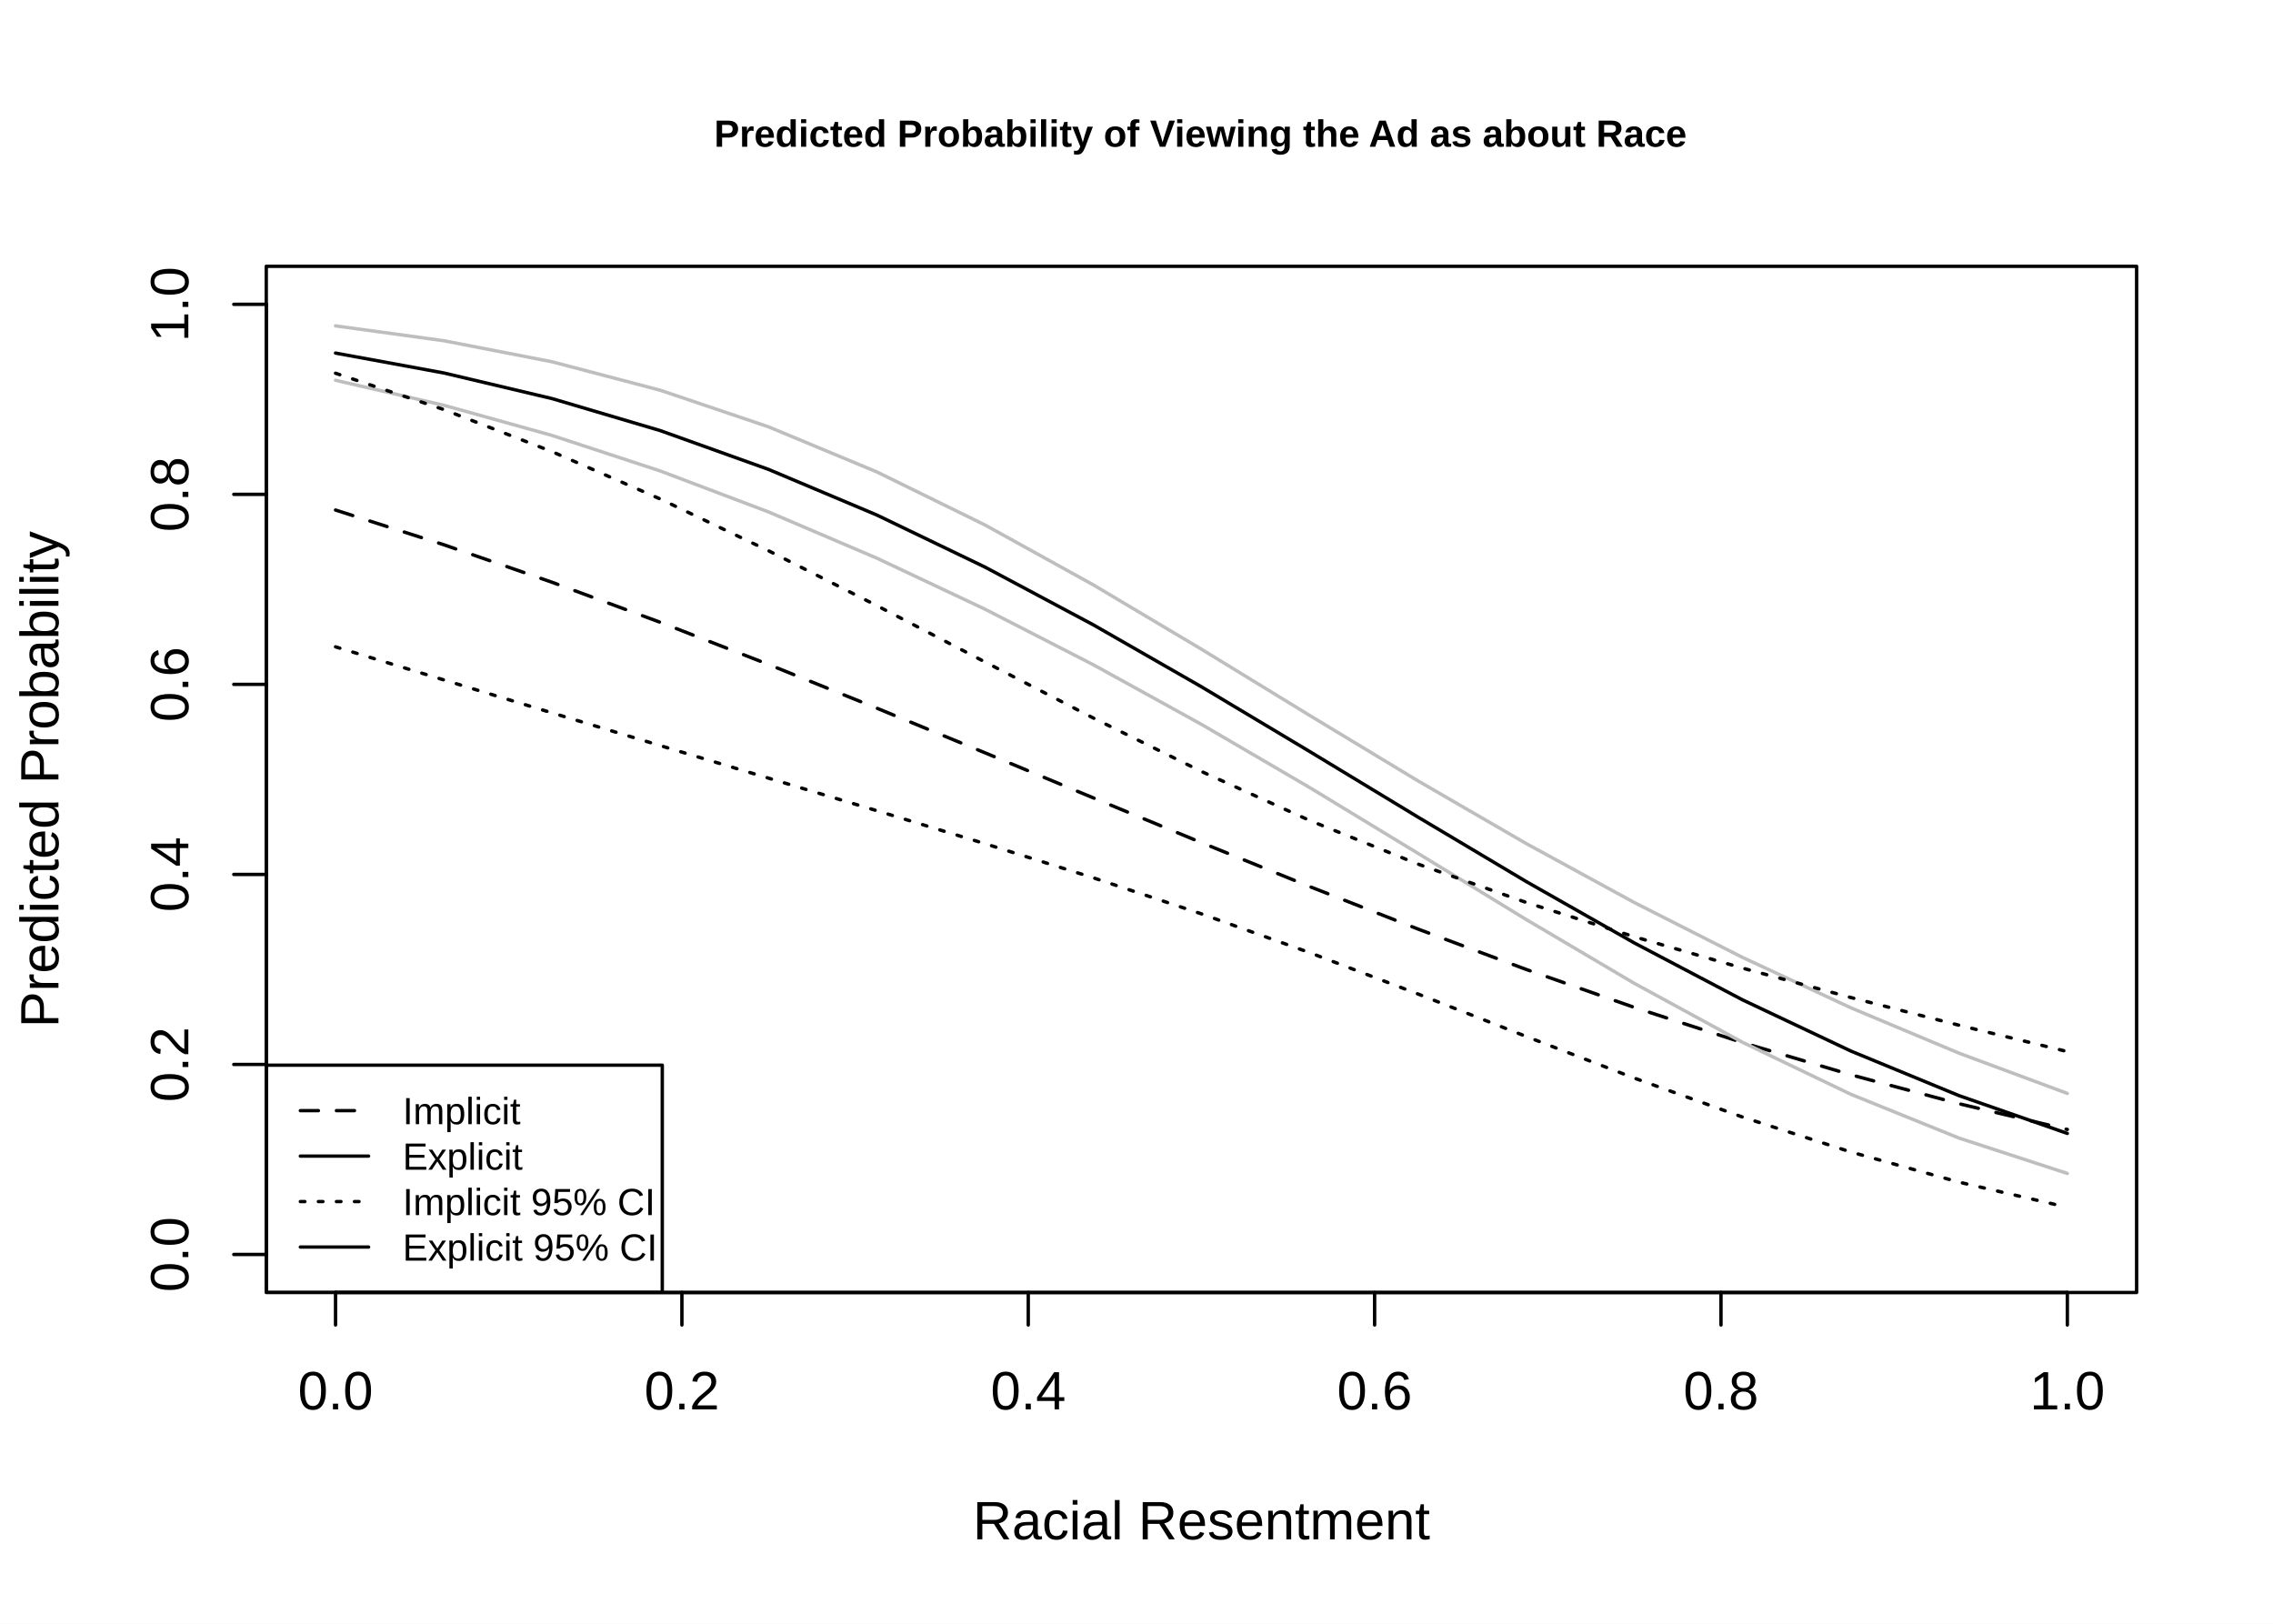
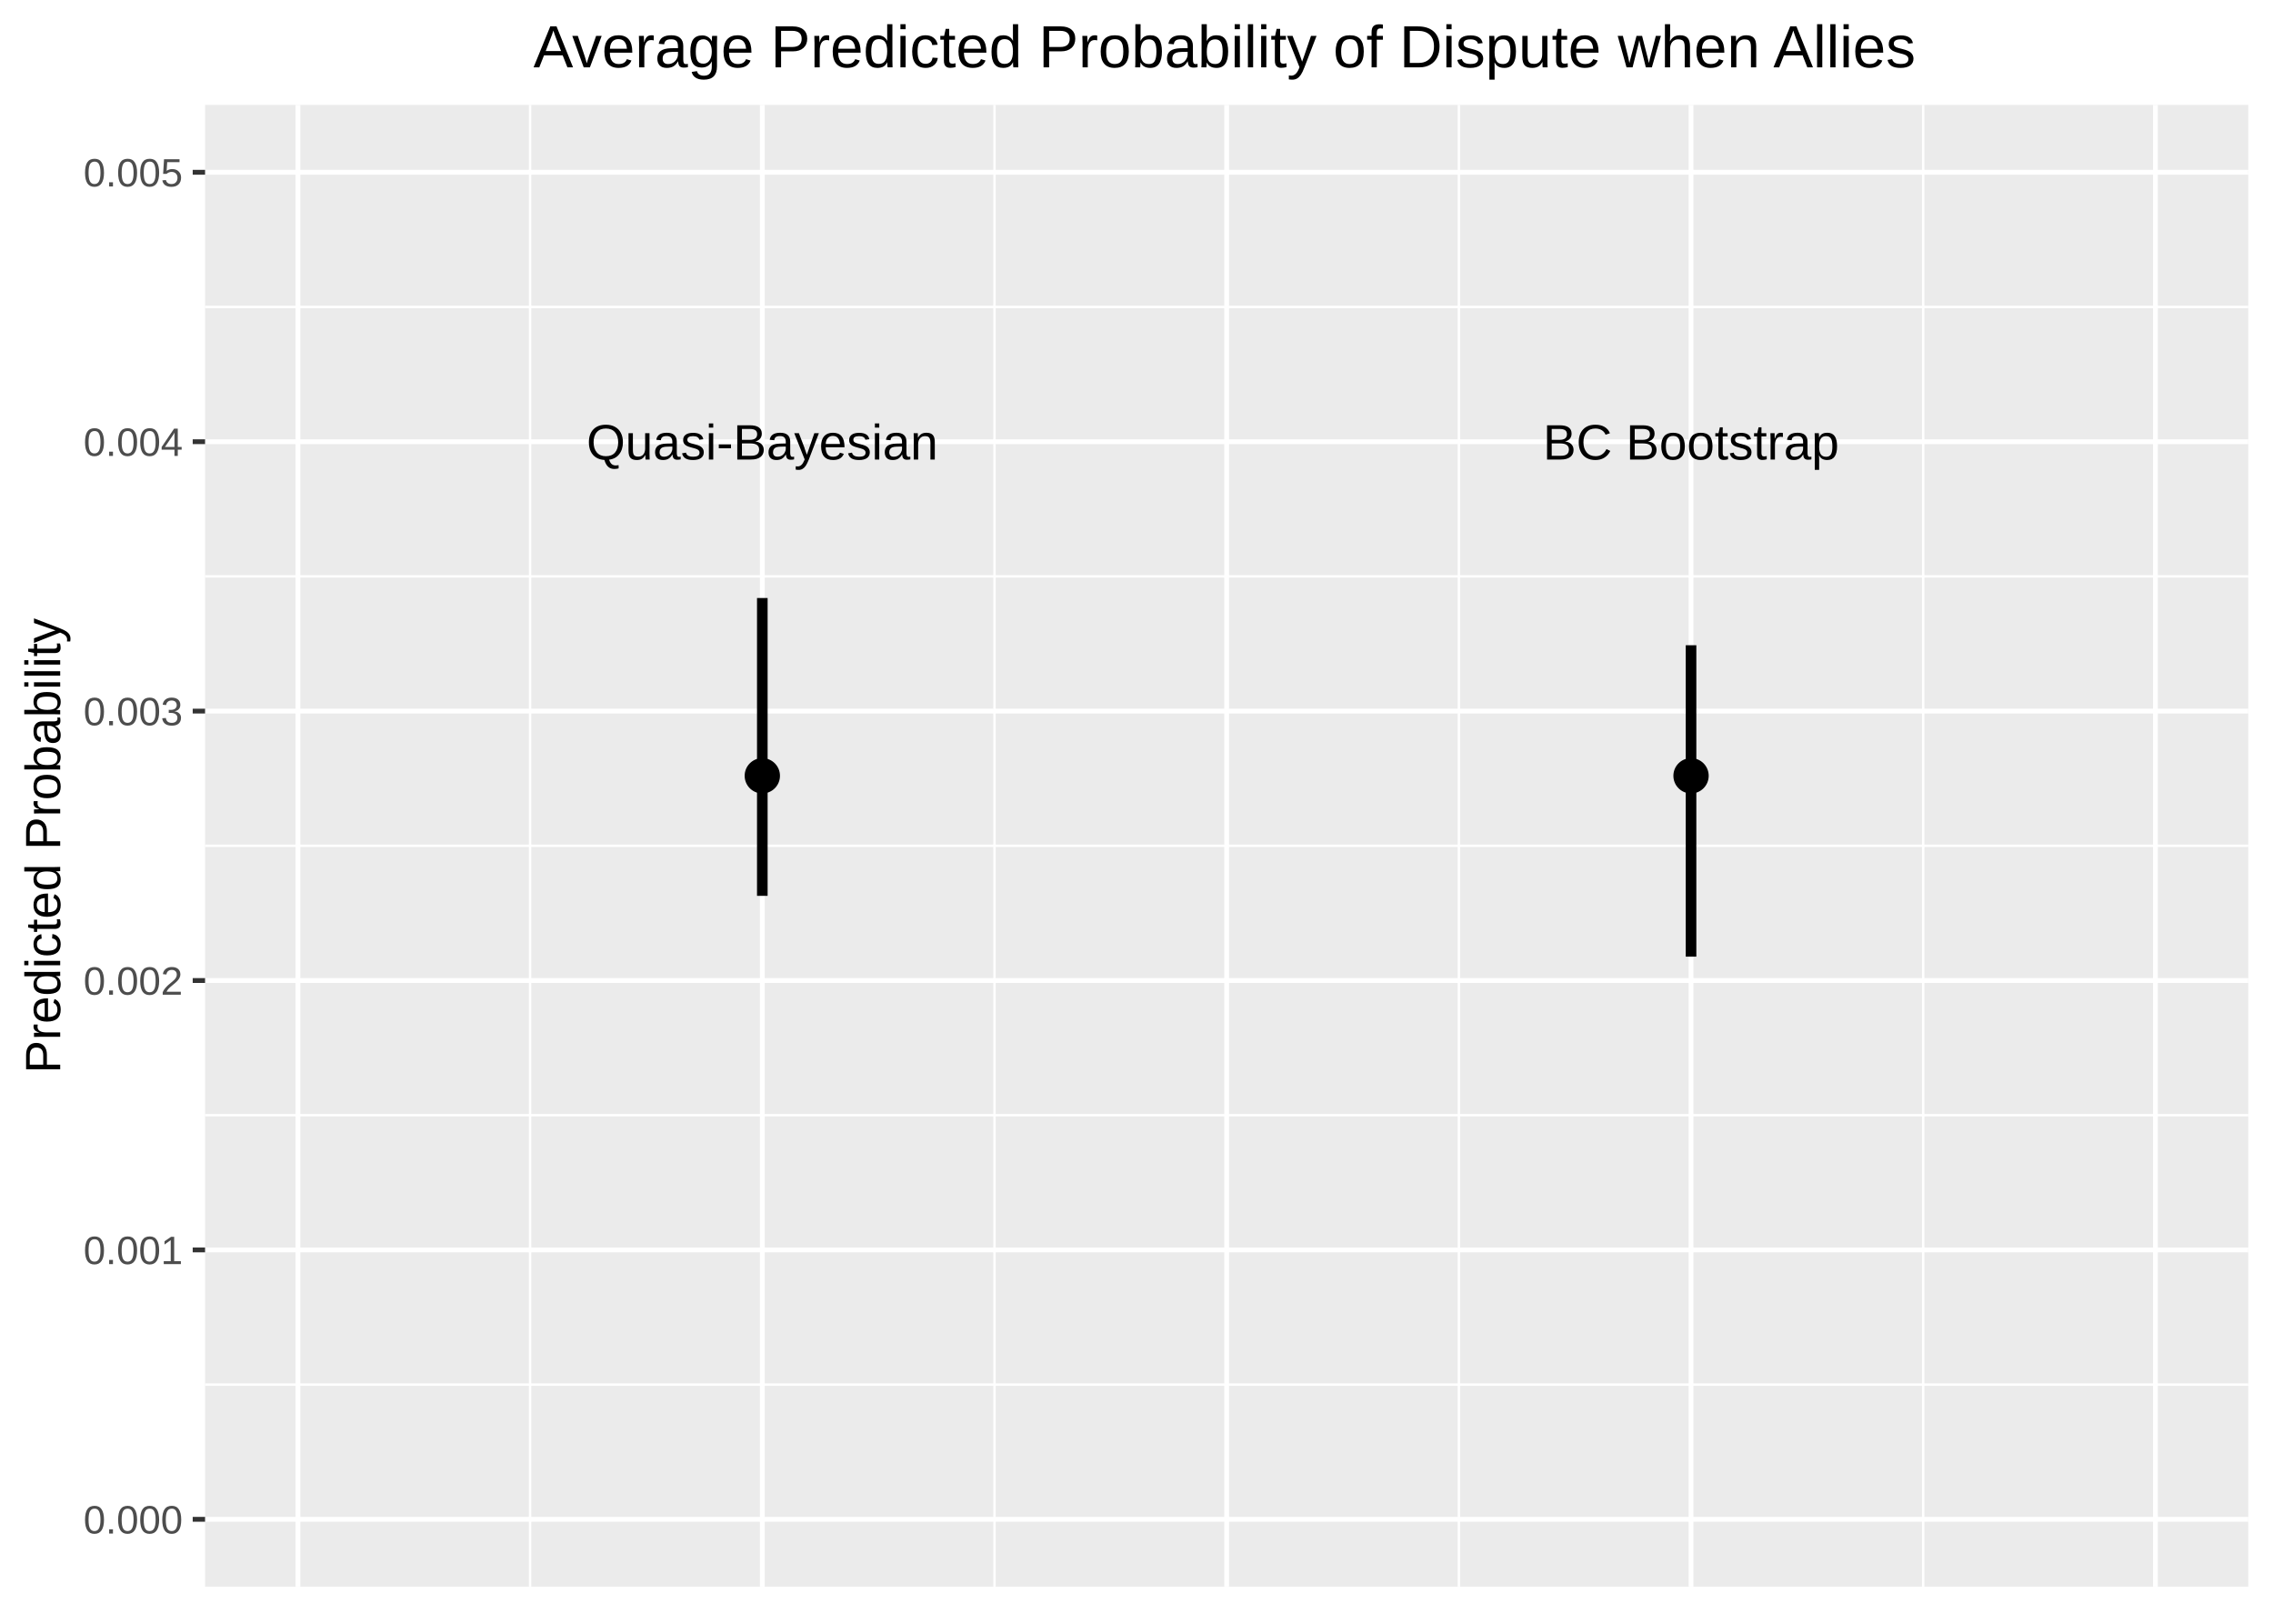
<svg xmlns="http://www.w3.org/2000/svg" viewBox="0 0 504.00 360.00">
  <defs>
    <style type="text/css">
    line, polyline, polygon, path, rect, circle {
      fill: none;
      stroke: #000000;
      stroke-linecap: round;
      stroke-linejoin: round;
      stroke-miterlimit: 10.00;
    }
  </style>
  </defs>
  <rect width="100%" height="100%" style="stroke: none; fill: #FFFFFF;" />
+   <rect x="0.00" y="0.00" width="504.00" height="360.00" style="stroke-width: 1.07; stroke: #FFFFFF; fill: #FFFFFF;" />
  <defs>
-     <clipPath id="cpNTkuMDR8NDczLjc2fDI4Ni41Nnw1OS4wNA==">
-       <rect x="59.04" y="59.04" width="414.72" height="227.52" />
+     <clipPath id="cpNDUuNDd8NDk4LjUyfDM1MS43OHwyMy4yNw==">
+       <rect x="45.47" y="23.27" width="453.05" height="328.51" />
    </clipPath>
  </defs>
-   <polyline points="74.40,113.08 98.40,120.77 122.40,129.09 146.40,137.97 170.40,147.31 194.40,157.00 218.40,166.90 242.40,176.89 266.40,186.82 290.40,196.56 314.40,205.97 338.40,214.93 362.40,223.36 386.40,231.16 410.40,238.29 434.40,244.71 458.40,250.41 " style="stroke-width: 0.75; stroke-dasharray: 4.00,4.00;" clip-path="url(#cpNTkuMDR8NDczLjc2fDI4Ni41Nnw1OS4wNA==)" />
+   <rect x="45.47" y="23.27" width="453.05" height="328.51" style="stroke-width: 1.07; stroke: none; fill: #EBEBEB;" clip-path="url(#cpNDUuNDd8NDk4LjUyfDM1MS43OHwyMy4yNw==)" />
+   <polyline points="45.47,306.98 498.52,306.98 " style="stroke-width: 0.53; stroke: #FFFFFF; stroke-linecap: butt;" clip-path="url(#cpNDUuNDd8NDk4LjUyfDM1MS43OHwyMy4yNw==)" />
+   <polyline points="45.47,247.25 498.52,247.25 " style="stroke-width: 0.53; stroke: #FFFFFF; stroke-linecap: butt;" clip-path="url(#cpNDUuNDd8NDk4LjUyfDM1MS43OHwyMy4yNw==)" />
+   <polyline points="45.47,187.52 498.52,187.52 " style="stroke-width: 0.53; stroke: #FFFFFF; stroke-linecap: butt;" clip-path="url(#cpNDUuNDd8NDk4LjUyfDM1MS43OHwyMy4yNw==)" />
+   <polyline points="45.47,127.79 498.52,127.79 " style="stroke-width: 0.53; stroke: #FFFFFF; stroke-linecap: butt;" clip-path="url(#cpNDUuNDd8NDk4LjUyfDM1MS43OHwyMy4yNw==)" />
+   <polyline points="45.47,68.06 498.52,68.06 " style="stroke-width: 0.53; stroke: #FFFFFF; stroke-linecap: butt;" clip-path="url(#cpNDUuNDd8NDk4LjUyfDM1MS43OHwyMy4yNw==)" />
+   <polyline points="117.54,351.78 117.54,23.27 " style="stroke-width: 0.53; stroke: #FFFFFF; stroke-linecap: butt;" clip-path="url(#cpNDUuNDd8NDk4LjUyfDM1MS43OHwyMy4yNw==)" />
+   <polyline points="220.51,351.78 220.51,23.27 " style="stroke-width: 0.53; stroke: #FFFFFF; stroke-linecap: butt;" clip-path="url(#cpNDUuNDd8NDk4LjUyfDM1MS43OHwyMy4yNw==)" />
+   <polyline points="323.48,351.78 323.48,23.27 " style="stroke-width: 0.53; stroke: #FFFFFF; stroke-linecap: butt;" clip-path="url(#cpNDUuNDd8NDk4LjUyfDM1MS43OHwyMy4yNw==)" />
+   <polyline points="426.44,351.78 426.44,23.27 " style="stroke-width: 0.53; stroke: #FFFFFF; stroke-linecap: butt;" clip-path="url(#cpNDUuNDd8NDk4LjUyfDM1MS43OHwyMy4yNw==)" />
+   <polyline points="45.47,336.85 498.52,336.85 " style="stroke-width: 1.07; stroke: #FFFFFF; stroke-linecap: butt;" clip-path="url(#cpNDUuNDd8NDk4LjUyfDM1MS43OHwyMy4yNw==)" />
+   <polyline points="45.47,277.12 498.52,277.12 " style="stroke-width: 1.07; stroke: #FFFFFF; stroke-linecap: butt;" clip-path="url(#cpNDUuNDd8NDk4LjUyfDM1MS43OHwyMy4yNw==)" />
+   <polyline points="45.47,217.39 498.52,217.39 " style="stroke-width: 1.07; stroke: #FFFFFF; stroke-linecap: butt;" clip-path="url(#cpNDUuNDd8NDk4LjUyfDM1MS43OHwyMy4yNw==)" />
+   <polyline points="45.47,157.66 498.52,157.66 " style="stroke-width: 1.07; stroke: #FFFFFF; stroke-linecap: butt;" clip-path="url(#cpNDUuNDd8NDk4LjUyfDM1MS43OHwyMy4yNw==)" />
+   <polyline points="45.47,97.93 498.52,97.93 " style="stroke-width: 1.07; stroke: #FFFFFF; stroke-linecap: butt;" clip-path="url(#cpNDUuNDd8NDk4LjUyfDM1MS43OHwyMy4yNw==)" />
+   <polyline points="45.47,38.20 498.52,38.20 " style="stroke-width: 1.07; stroke: #FFFFFF; stroke-linecap: butt;" clip-path="url(#cpNDUuNDd8NDk4LjUyfDM1MS43OHwyMy4yNw==)" />
+   <polyline points="66.06,351.78 66.06,23.27 " style="stroke-width: 1.07; stroke: #FFFFFF; stroke-linecap: butt;" clip-path="url(#cpNDUuNDd8NDk4LjUyfDM1MS43OHwyMy4yNw==)" />
+   <polyline points="169.03,351.78 169.03,23.27 " style="stroke-width: 1.07; stroke: #FFFFFF; stroke-linecap: butt;" clip-path="url(#cpNDUuNDd8NDk4LjUyfDM1MS43OHwyMy4yNw==)" />
+   <polyline points="271.99,351.78 271.99,23.27 " style="stroke-width: 1.07; stroke: #FFFFFF; stroke-linecap: butt;" clip-path="url(#cpNDUuNDd8NDk4LjUyfDM1MS43OHwyMy4yNw==)" />
+   <polyline points="374.96,351.78 374.96,23.27 " style="stroke-width: 1.07; stroke: #FFFFFF; stroke-linecap: butt;" clip-path="url(#cpNDUuNDd8NDk4LjUyfDM1MS43OHwyMy4yNw==)" />
+   <polyline points="477.93,351.78 477.93,23.27 " style="stroke-width: 1.07; stroke: #FFFFFF; stroke-linecap: butt;" clip-path="url(#cpNDUuNDd8NDk4LjUyfDM1MS43OHwyMy4yNw==)" />
+   <circle cx="169.03" cy="172.00" r="3.56" style="stroke-width: 0.71; fill: #000000;" clip-path="url(#cpNDUuNDd8NDk4LjUyfDM1MS43OHwyMy4yNw==)" />
+   <circle cx="374.96" cy="172.00" r="3.56" style="stroke-width: 0.71; fill: #000000;" clip-path="url(#cpNDUuNDd8NDk4LjUyfDM1MS43OHwyMy4yNw==)" />
+   <polyline points="169.03,132.59 169.03,132.59 " style="stroke-width: 2.35; stroke-linecap: butt;" clip-path="url(#cpNDUuNDd8NDk4LjUyfDM1MS43OHwyMy4yNw==)" />
+   <polyline points="169.03,132.59 169.03,198.61 " style="stroke-width: 2.35; stroke-linecap: butt;" clip-path="url(#cpNDUuNDd8NDk4LjUyfDM1MS43OHwyMy4yNw==)" />
+   <polyline points="169.03,198.61 169.03,198.61 " style="stroke-width: 2.35; stroke-linecap: butt;" clip-path="url(#cpNDUuNDd8NDk4LjUyfDM1MS43OHwyMy4yNw==)" />
+   <polyline points="374.96,143.06 374.96,143.06 " style="stroke-width: 2.35; stroke-linecap: butt;" clip-path="url(#cpNDUuNDd8NDk4LjUyfDM1MS43OHwyMy4yNw==)" />
+   <polyline points="374.96,143.06 374.96,212.10 " style="stroke-width: 2.35; stroke-linecap: butt;" clip-path="url(#cpNDUuNDd8NDk4LjUyfDM1MS43OHwyMy4yNw==)" />
+   <polyline points="374.96,212.10 374.96,212.10 " style="stroke-width: 2.35; stroke-linecap: butt;" clip-path="url(#cpNDUuNDd8NDk4LjUyfDM1MS43OHwyMy4yNw==)" />
+   <g clip-path="url(#cpNDUuNDd8NDk4LjUyfDM1MS43OHwyMy4yNw==)">
+     <text x="130.06" y="101.88" style="font-size: 11.04px; font-family: Arial;" textLength="77.93px" lengthAdjust="spacingAndGlyphs">Quasi-Bayesian</text>
+   </g>
+   <g clip-path="url(#cpNDUuNDd8NDk4LjUyfDM1MS43OHwyMy4yNw==)">
+     <text x="342.13" y="101.88" style="font-size: 11.04px; font-family: Arial;" textLength="65.66px" lengthAdjust="spacingAndGlyphs">BC Bootstrap</text>
+   </g>
  <defs>
    <clipPath id="cpMC4wMHw1MDQuMDB8MzYwLjAwfDAuMDA=">
      <rect x="0.00" y="0.00" width="504.00" height="360.00" />
    </clipPath>
  </defs>
-   <line x1="74.40" y1="286.56" x2="458.40" y2="286.56" style="stroke-width: 0.75;" clip-path="url(#cpMC4wMHw1MDQuMDB8MzYwLjAwfDAuMDA=)" />
-   <line x1="74.40" y1="286.56" x2="74.40" y2="293.76" style="stroke-width: 0.75;" clip-path="url(#cpMC4wMHw1MDQuMDB8MzYwLjAwfDAuMDA=)" />
-   <line x1="151.20" y1="286.56" x2="151.20" y2="293.76" style="stroke-width: 0.75;" clip-path="url(#cpMC4wMHw1MDQuMDB8MzYwLjAwfDAuMDA=)" />
-   <line x1="228.00" y1="286.56" x2="228.00" y2="293.76" style="stroke-width: 0.75;" clip-path="url(#cpMC4wMHw1MDQuMDB8MzYwLjAwfDAuMDA=)" />
-   <line x1="304.80" y1="286.56" x2="304.80" y2="293.76" style="stroke-width: 0.75;" clip-path="url(#cpMC4wMHw1MDQuMDB8MzYwLjAwfDAuMDA=)" />
-   <line x1="381.60" y1="286.56" x2="381.60" y2="293.76" style="stroke-width: 0.75;" clip-path="url(#cpMC4wMHw1MDQuMDB8MzYwLjAwfDAuMDA=)" />
-   <line x1="458.40" y1="286.56" x2="458.40" y2="293.76" style="stroke-width: 0.75;" clip-path="url(#cpMC4wMHw1MDQuMDB8MzYwLjAwfDAuMDA=)" />
  <g clip-path="url(#cpMC4wMHw1MDQuMDB8MzYwLjAwfDAuMDA=)">
-     <text x="66.06" y="312.48" style="font-size: 12.00px; font-family: Arial;" textLength="16.68px" lengthAdjust="spacingAndGlyphs">0.0</text>
+     <text x="18.51" y="340.00" style="font-size: 8.80px; fill: #4D4D4D; font-family: Arial;" textLength="22.02px" lengthAdjust="spacingAndGlyphs">0.000</text>
  </g>
  <g clip-path="url(#cpMC4wMHw1MDQuMDB8MzYwLjAwfDAuMDA=)">
-     <text x="142.86" y="312.48" style="font-size: 12.00px; font-family: Arial;" textLength="16.68px" lengthAdjust="spacingAndGlyphs">0.2</text>
+     <text x="18.51" y="280.27" style="font-size: 8.80px; fill: #4D4D4D; font-family: Arial;" textLength="22.02px" lengthAdjust="spacingAndGlyphs">0.001</text>
  </g>
  <g clip-path="url(#cpMC4wMHw1MDQuMDB8MzYwLjAwfDAuMDA=)">
-     <text x="219.66" y="312.48" style="font-size: 12.00px; font-family: Arial;" textLength="16.68px" lengthAdjust="spacingAndGlyphs">0.4</text>
+     <text x="18.51" y="220.54" style="font-size: 8.80px; fill: #4D4D4D; font-family: Arial;" textLength="22.02px" lengthAdjust="spacingAndGlyphs">0.002</text>
  </g>
  <g clip-path="url(#cpMC4wMHw1MDQuMDB8MzYwLjAwfDAuMDA=)">
-     <text x="296.46" y="312.48" style="font-size: 12.00px; font-family: Arial;" textLength="16.68px" lengthAdjust="spacingAndGlyphs">0.6</text>
+     <text x="18.51" y="160.81" style="font-size: 8.80px; fill: #4D4D4D; font-family: Arial;" textLength="22.02px" lengthAdjust="spacingAndGlyphs">0.003</text>
  </g>
  <g clip-path="url(#cpMC4wMHw1MDQuMDB8MzYwLjAwfDAuMDA=)">
-     <text x="373.26" y="312.48" style="font-size: 12.00px; font-family: Arial;" textLength="16.68px" lengthAdjust="spacingAndGlyphs">0.8</text>
+     <text x="18.51" y="101.08" style="font-size: 8.80px; fill: #4D4D4D; font-family: Arial;" textLength="22.02px" lengthAdjust="spacingAndGlyphs">0.004</text>
  </g>
  <g clip-path="url(#cpMC4wMHw1MDQuMDB8MzYwLjAwfDAuMDA=)">
-     <text x="450.06" y="312.48" style="font-size: 12.00px; font-family: Arial;" textLength="16.68px" lengthAdjust="spacingAndGlyphs">1.0</text>
+     <text x="18.51" y="41.35" style="font-size: 8.80px; fill: #4D4D4D; font-family: Arial;" textLength="22.02px" lengthAdjust="spacingAndGlyphs">0.005</text>
  </g>
-   <line x1="59.04" y1="278.13" x2="59.04" y2="67.47" style="stroke-width: 0.75;" clip-path="url(#cpMC4wMHw1MDQuMDB8MzYwLjAwfDAuMDA=)" />
-   <line x1="59.04" y1="278.13" x2="51.84" y2="278.13" style="stroke-width: 0.75;" clip-path="url(#cpMC4wMHw1MDQuMDB8MzYwLjAwfDAuMDA=)" />
-   <line x1="59.04" y1="236.00" x2="51.84" y2="236.00" style="stroke-width: 0.75;" clip-path="url(#cpMC4wMHw1MDQuMDB8MzYwLjAwfDAuMDA=)" />
-   <line x1="59.04" y1="193.87" x2="51.84" y2="193.87" style="stroke-width: 0.75;" clip-path="url(#cpMC4wMHw1MDQuMDB8MzYwLjAwfDAuMDA=)" />
-   <line x1="59.04" y1="151.73" x2="51.84" y2="151.73" style="stroke-width: 0.75;" clip-path="url(#cpMC4wMHw1MDQuMDB8MzYwLjAwfDAuMDA=)" />
-   <line x1="59.04" y1="109.60" x2="51.84" y2="109.60" style="stroke-width: 0.75;" clip-path="url(#cpMC4wMHw1MDQuMDB8MzYwLjAwfDAuMDA=)" />
-   <line x1="59.04" y1="67.47" x2="51.84" y2="67.47" style="stroke-width: 0.75;" clip-path="url(#cpMC4wMHw1MDQuMDB8MzYwLjAwfDAuMDA=)" />
+   <polyline points="42.73,336.85 45.47,336.85 " style="stroke-width: 1.07; stroke: #333333; stroke-linecap: butt;" clip-path="url(#cpMC4wMHw1MDQuMDB8MzYwLjAwfDAuMDA=)" />
+   <polyline points="42.73,277.12 45.47,277.12 " style="stroke-width: 1.07; stroke: #333333; stroke-linecap: butt;" clip-path="url(#cpMC4wMHw1MDQuMDB8MzYwLjAwfDAuMDA=)" />
+   <polyline points="42.73,217.39 45.47,217.39 " style="stroke-width: 1.07; stroke: #333333; stroke-linecap: butt;" clip-path="url(#cpMC4wMHw1MDQuMDB8MzYwLjAwfDAuMDA=)" />
+   <polyline points="42.73,157.66 45.47,157.66 " style="stroke-width: 1.07; stroke: #333333; stroke-linecap: butt;" clip-path="url(#cpMC4wMHw1MDQuMDB8MzYwLjAwfDAuMDA=)" />
+   <polyline points="42.73,97.93 45.47,97.93 " style="stroke-width: 1.07; stroke: #333333; stroke-linecap: butt;" clip-path="url(#cpMC4wMHw1MDQuMDB8MzYwLjAwfDAuMDA=)" />
+   <polyline points="42.73,38.20 45.47,38.20 " style="stroke-width: 1.07; stroke: #333333; stroke-linecap: butt;" clip-path="url(#cpMC4wMHw1MDQuMDB8MzYwLjAwfDAuMDA=)" />
  <g clip-path="url(#cpMC4wMHw1MDQuMDB8MzYwLjAwfDAuMDA=)">
-     <text transform="translate(41.76,286.47) rotate(-90)" style="font-size: 12.00px; font-family: Arial;" textLength="16.68px" lengthAdjust="spacingAndGlyphs">0.0</text>
+     <text transform="translate(13.35,237.97) rotate(-90)" style="font-size: 11.00px; font-family: Arial;" textLength="100.89px" lengthAdjust="spacingAndGlyphs">Predicted Probability</text>
  </g>
  <g clip-path="url(#cpMC4wMHw1MDQuMDB8MzYwLjAwfDAuMDA=)">
-     <text transform="translate(41.76,244.34) rotate(-90)" style="font-size: 12.00px; font-family: Arial;" textLength="16.68px" lengthAdjust="spacingAndGlyphs">0.2</text>
-   </g>
-   <g clip-path="url(#cpMC4wMHw1MDQuMDB8MzYwLjAwfDAuMDA=)">
-     <text transform="translate(41.76,202.21) rotate(-90)" style="font-size: 12.00px; font-family: Arial;" textLength="16.68px" lengthAdjust="spacingAndGlyphs">0.4</text>
-   </g>
-   <g clip-path="url(#cpMC4wMHw1MDQuMDB8MzYwLjAwfDAuMDA=)">
-     <text transform="translate(41.76,160.07) rotate(-90)" style="font-size: 12.00px; font-family: Arial;" textLength="16.68px" lengthAdjust="spacingAndGlyphs">0.6</text>
-   </g>
-   <g clip-path="url(#cpMC4wMHw1MDQuMDB8MzYwLjAwfDAuMDA=)">
-     <text transform="translate(41.76,117.94) rotate(-90)" style="font-size: 12.00px; font-family: Arial;" textLength="16.68px" lengthAdjust="spacingAndGlyphs">0.8</text>
-   </g>
-   <g clip-path="url(#cpMC4wMHw1MDQuMDB8MzYwLjAwfDAuMDA=)">
-     <text transform="translate(41.76,75.81) rotate(-90)" style="font-size: 12.00px; font-family: Arial;" textLength="16.68px" lengthAdjust="spacingAndGlyphs">1.0</text>
-   </g>
-   <polyline points="59.04,286.56 473.76,286.56 473.76,59.04 59.04,59.04 59.04,286.56 " style="stroke-width: 0.75;" clip-path="url(#cpMC4wMHw1MDQuMDB8MzYwLjAwfDAuMDA=)" />
-   <g clip-path="url(#cpMC4wMHw1MDQuMDB8MzYwLjAwfDAuMDA=)">
-     <text x="158.35" y="32.53" style="font-size: 8.40px; font-weight: bold; font-family: Arial;" textLength="216.11px" lengthAdjust="spacingAndGlyphs">Predicted Probability of Viewing the Ad as about Race</text>
-   </g>
-   <g clip-path="url(#cpMC4wMHw1MDQuMDB8MzYwLjAwfDAuMDA=)">
-     <text x="215.71" y="341.28" style="font-size: 12.00px; font-family: Arial;" textLength="101.38px" lengthAdjust="spacingAndGlyphs">Racial Resentment</text>
-   </g>
-   <g clip-path="url(#cpMC4wMHw1MDQuMDB8MzYwLjAwfDAuMDA=)">
-     <text transform="translate(12.96,227.83) rotate(-90)" style="font-size: 12.00px; font-family: Arial;" textLength="110.06px" lengthAdjust="spacingAndGlyphs">Predicted Probability</text>
-   </g>
-   <defs>
-     <clipPath id="cpNTkuMDR8NDczLjc2fDI4Ni41Nnw1OS4wNA==">
-       <rect x="59.04" y="59.04" width="414.72" height="227.52" />
-     </clipPath>
-   </defs>
-   <polyline points="74.40,78.28 98.40,82.69 122.40,88.37 146.40,95.47 170.40,104.07 194.40,114.18 218.40,125.73 242.40,138.52 266.40,152.27 290.40,166.62 314.40,181.15 338.40,195.44 362.40,209.07 386.40,221.69 410.40,233.03 434.40,242.92 458.40,251.29 " style="stroke-width: 0.75;" clip-path="url(#cpNTkuMDR8NDczLjc2fDI4Ni41Nnw1OS4wNA==)" />
-   <polyline points="74.40,84.31 98.40,89.85 122.40,96.54 146.40,104.42 170.40,113.50 194.40,123.74 218.40,135.06 242.40,147.37 266.40,160.60 290.40,174.61 314.40,189.19 338.40,203.86 362.40,218.03 386.40,231.10 410.40,242.62 434.40,252.33 458.40,260.16 " style="stroke-width: 0.75; stroke: #BEBEBE;" clip-path="url(#cpNTkuMDR8NDczLjc2fDI4Ni41Nnw1OS4wNA==)" />
-   <polyline points="74.40,72.25 98.40,75.54 122.40,80.21 146.40,86.52 170.40,94.63 194.40,104.62 218.40,116.39 242.40,129.66 266.40,143.94 290.40,158.62 314.40,173.12 338.40,187.02 362.40,200.11 386.40,212.28 410.40,223.44 434.40,233.51 458.40,242.42 " style="stroke-width: 0.75; stroke: #BEBEBE;" clip-path="url(#cpNTkuMDR8NDczLjc2fDI4Ni41Nnw1OS4wNA==)" />
-   <polyline points="74.40,143.41 98.40,150.74 122.40,158.05 146.40,165.31 170.40,172.52 194.40,179.73 218.40,187.05 242.40,194.61 266.40,202.61 290.40,211.21 314.40,220.37 338.40,229.79 362.40,239.03 386.40,247.67 410.40,255.41 434.40,262.10 458.40,267.67 " style="stroke-width: 0.75; stroke-dasharray: 1.00,3.00;" clip-path="url(#cpNTkuMDR8NDczLjc2fDI4Ni41Nnw1OS4wNA==)" />
-   <polyline points="74.40,82.75 98.40,90.80 122.40,100.13 146.40,110.63 170.40,122.10 194.40,134.26 218.40,146.76 242.40,159.18 266.40,171.04 290.40,181.91 314.40,191.57 338.40,200.08 362.40,207.69 386.40,214.65 410.40,221.16 434.40,227.31 458.40,233.14 " style="stroke-width: 0.75; stroke-dasharray: 1.00,3.00;" clip-path="url(#cpNTkuMDR8NDczLjc2fDI4Ni41Nnw1OS4wNA==)" />
-   <rect x="59.04" y="236.16" width="87.81" height="50.40" style="stroke-width: 0.75;" clip-path="url(#cpNTkuMDR8NDczLjc2fDI4Ni41Nnw1OS4wNA==)" />
-   <line x1="66.60" y1="246.24" x2="81.72" y2="246.24" style="stroke-width: 0.75; stroke-dasharray: 4.00,4.00;" clip-path="url(#cpNTkuMDR8NDczLjc2fDI4Ni41Nnw1OS4wNA==)" />
-   <line x1="66.60" y1="256.32" x2="81.72" y2="256.32" style="stroke-width: 0.75;" clip-path="url(#cpNTkuMDR8NDczLjc2fDI4Ni41Nnw1OS4wNA==)" />
-   <line x1="66.60" y1="266.40" x2="81.72" y2="266.40" style="stroke-width: 0.75; stroke-dasharray: 1.00,3.00;" clip-path="url(#cpNTkuMDR8NDczLjc2fDI4Ni41Nnw1OS4wNA==)" />
-   <line x1="66.60" y1="276.48" x2="81.72" y2="276.48" style="stroke-width: 0.75;" clip-path="url(#cpNTkuMDR8NDczLjc2fDI4Ni41Nnw1OS4wNA==)" />
-   <g clip-path="url(#cpNTkuMDR8NDczLjc2fDI4Ni41Nnw1OS4wNA==)">
-     <text x="89.28" y="249.25" style="font-size: 8.40px; font-family: Arial;" textLength="26.14px" lengthAdjust="spacingAndGlyphs">Implicit</text>
-   </g>
-   <g clip-path="url(#cpNTkuMDR8NDczLjc2fDI4Ni41Nnw1OS4wNA==)">
-     <text x="89.28" y="259.33" style="font-size: 8.40px; font-family: Arial;" textLength="26.61px" lengthAdjust="spacingAndGlyphs">Explicit</text>
-   </g>
-   <g clip-path="url(#cpNTkuMDR8NDczLjc2fDI4Ni41Nnw1OS4wNA==)">
-     <text x="89.28" y="269.41" style="font-size: 8.40px; font-family: Arial;" textLength="56.02px" lengthAdjust="spacingAndGlyphs">Implicit 95% CI</text>
-   </g>
-   <g clip-path="url(#cpNTkuMDR8NDczLjc2fDI4Ni41Nnw1OS4wNA==)">
-     <text x="89.28" y="279.49" style="font-size: 8.40px; font-family: Arial;" textLength="56.49px" lengthAdjust="spacingAndGlyphs">Explicit 95% CI</text>
+     <text x="118.28" y="14.93" style="font-size: 13.20px; font-family: Arial;" textLength="307.43px" lengthAdjust="spacingAndGlyphs">Average Predicted Probability of Dispute when Allies</text>
  </g>
</svg>
